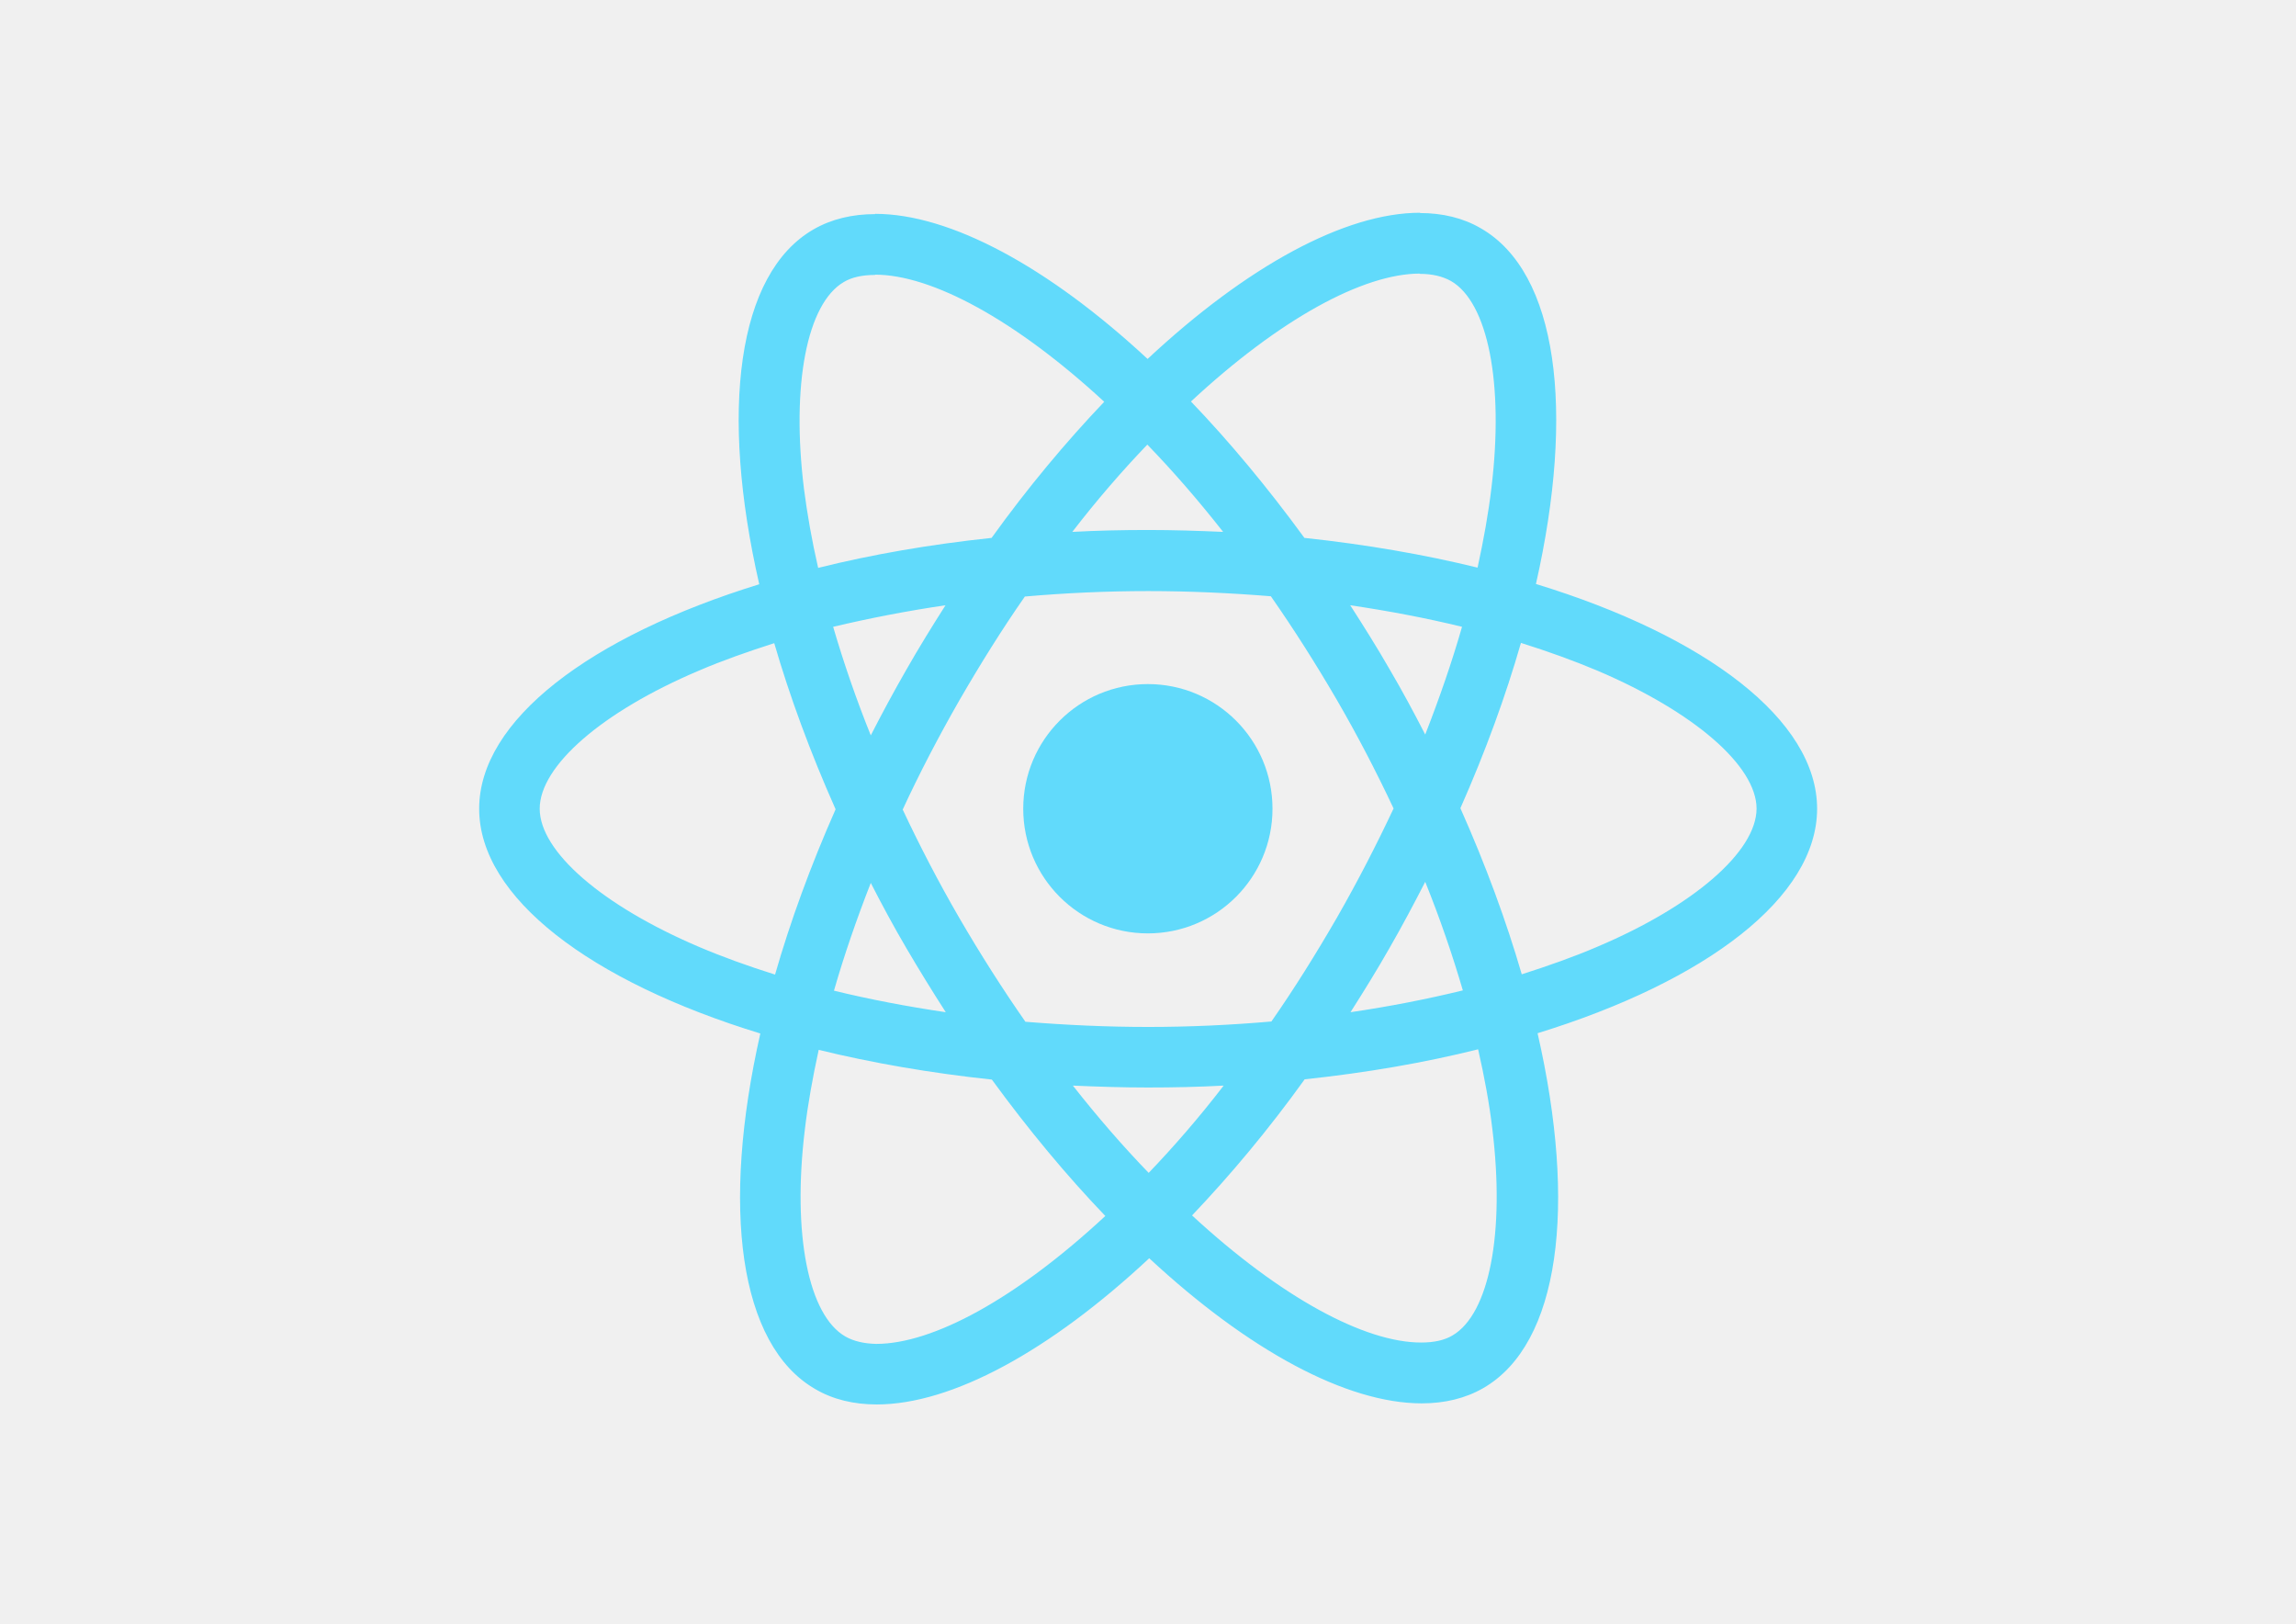
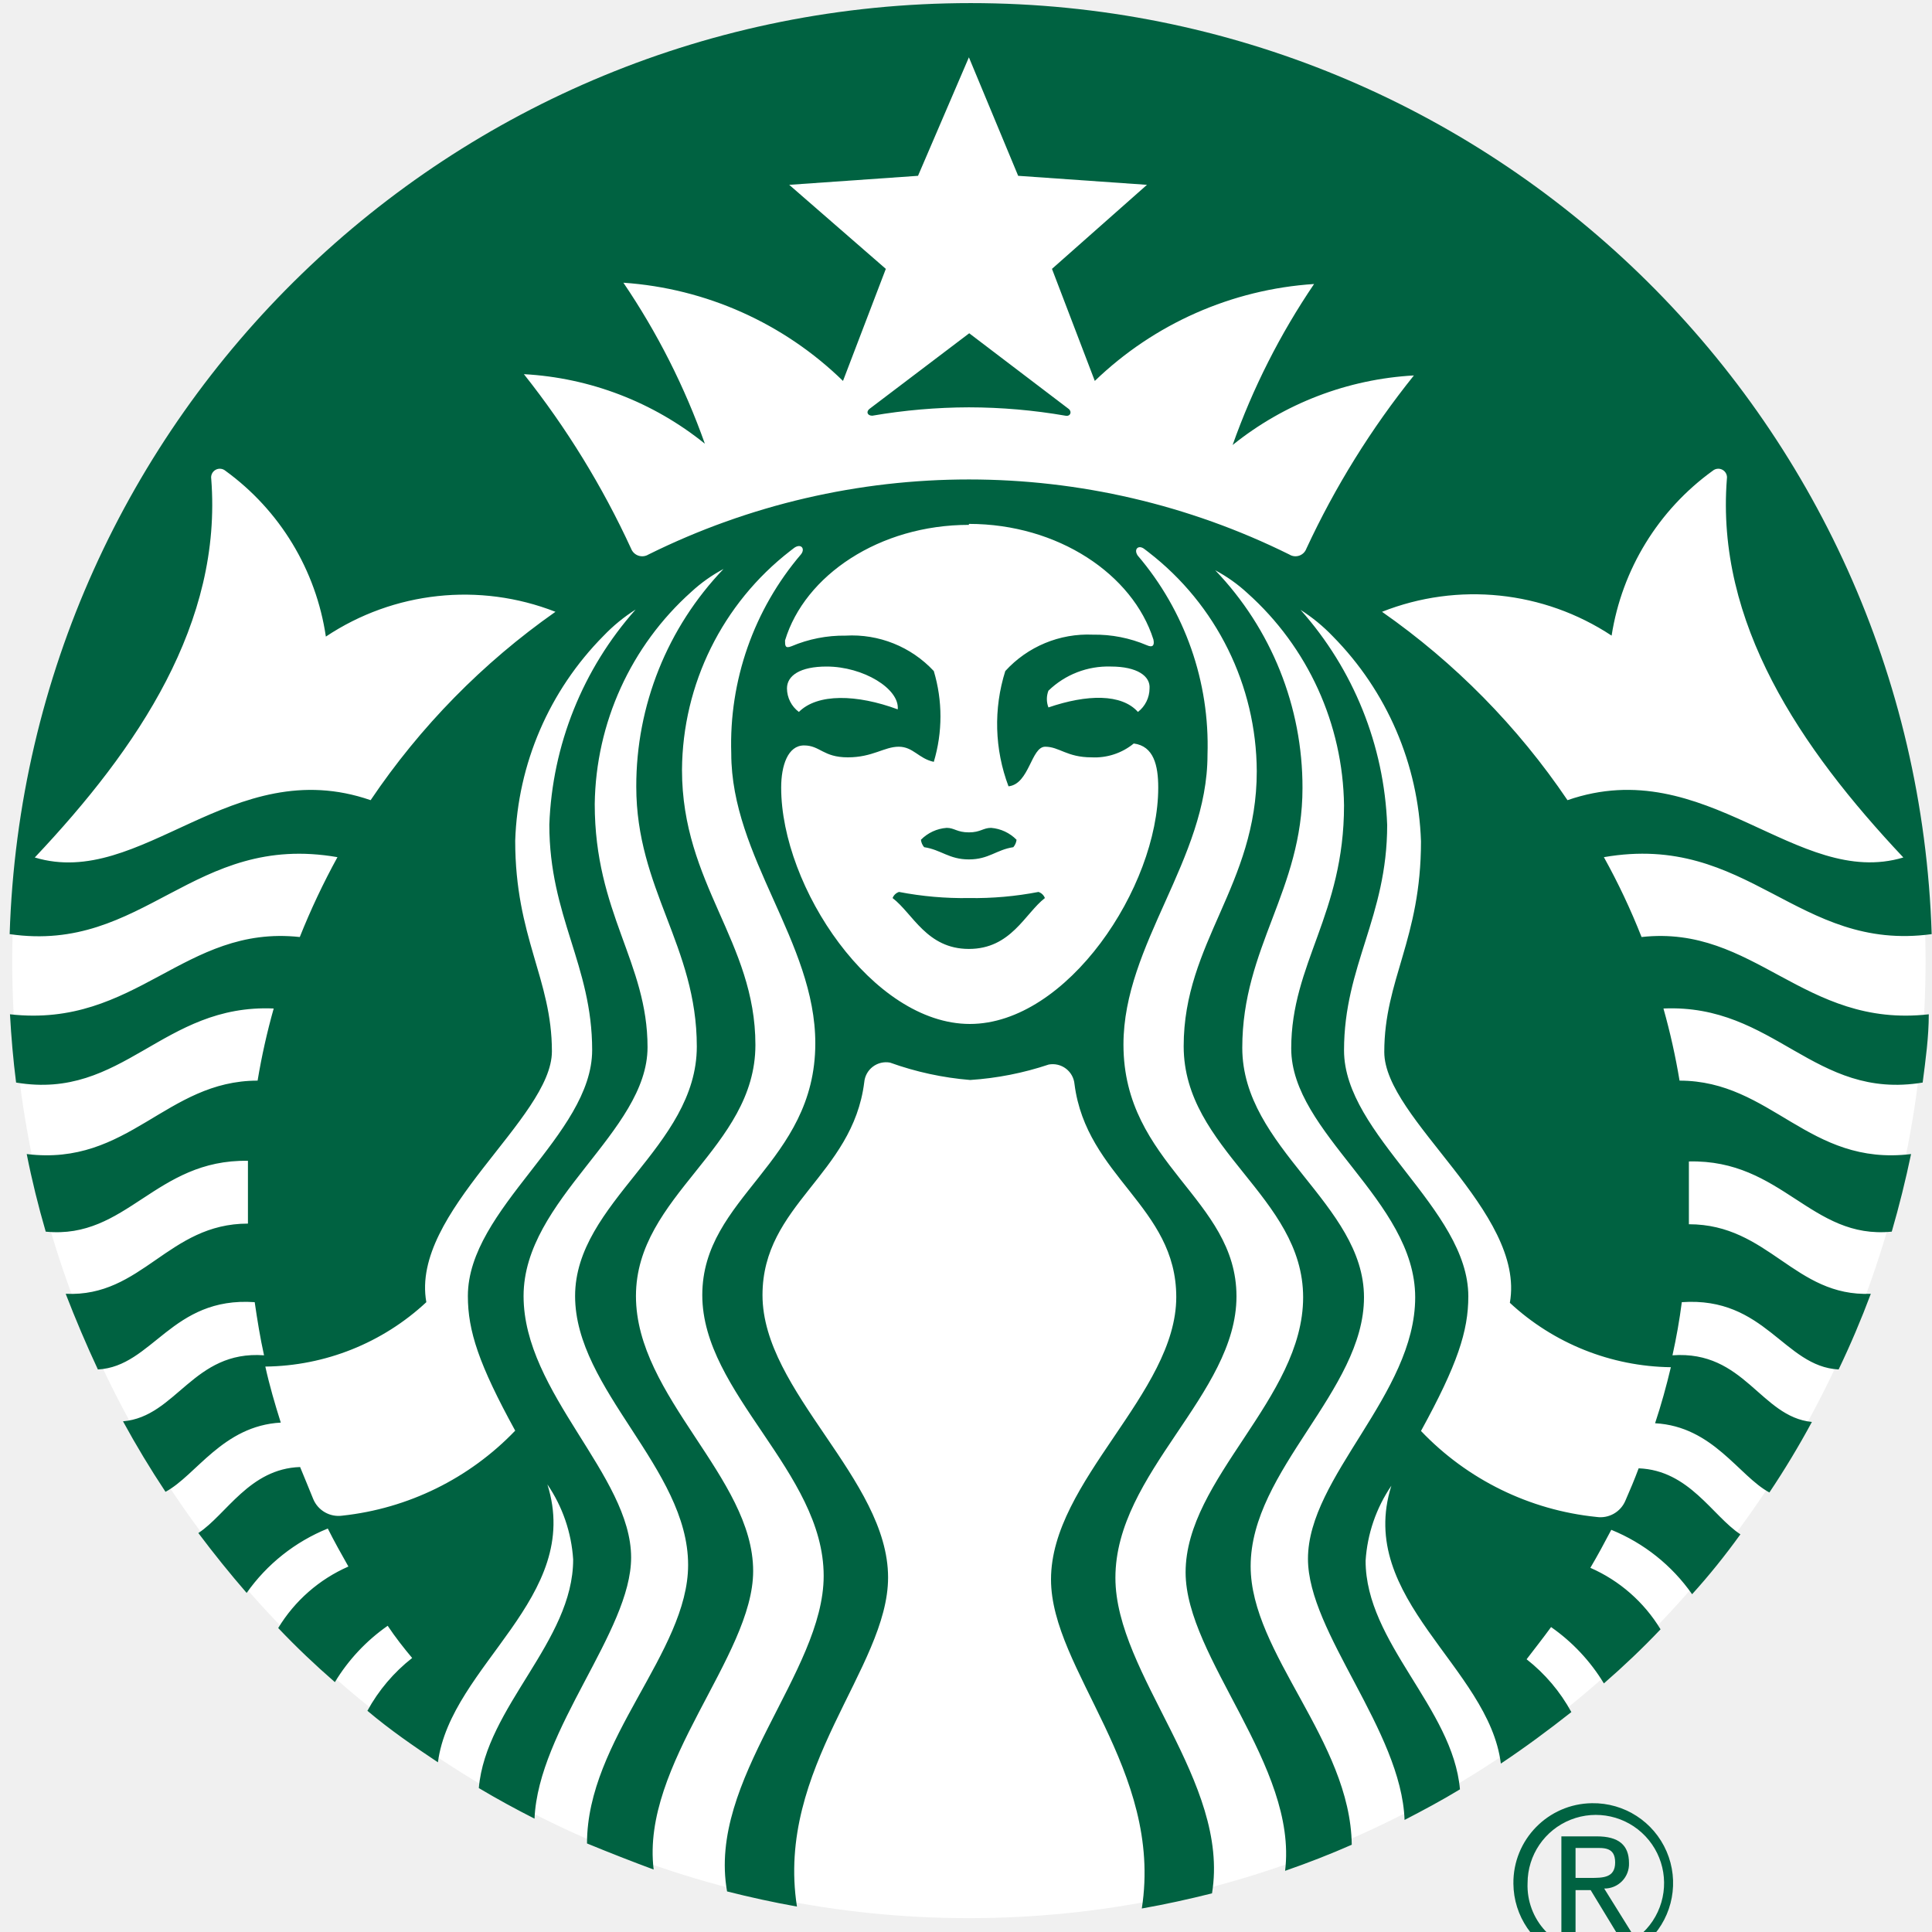
- <svg xmlns="http://www.w3.org/2000/svg" viewBox="0 0 841.9 595.3">
-   <g fill="#61DAFB">
-     <path d="M666.3 296.5c0-32.5-40.7-63.3-103.1-82.4 14.4-63.6 8-114.2-20.2-130.4-6.5-3.8-14.1-5.6-22.4-5.6v22.3c4.6 0 8.3.9 11.4 2.6 13.6 7.8 19.5 37.5 14.9 75.7-1.1 9.4-2.9 19.3-5.1 29.4-19.6-4.8-41-8.5-63.5-10.9-13.5-18.5-27.5-35.3-41.6-50 32.6-30.3 63.2-46.9 84-46.9V78c-27.5 0-63.5 19.6-99.9 53.6-36.4-33.8-72.4-53.2-99.9-53.2v22.3c20.7 0 51.4 16.5 84 46.6-14 14.7-28 31.4-41.3 49.9-22.6 2.4-44 6.1-63.6 11-2.3-10-4-19.7-5.2-29-4.7-38.2 1.1-67.9 14.6-75.8 3-1.8 6.9-2.6 11.5-2.6V78.5c-8.4 0-16 1.8-22.6 5.6-28.1 16.2-34.4 66.7-19.9 130.1-62.2 19.2-102.7 49.9-102.7 82.3 0 32.5 40.7 63.3 103.1 82.4-14.4 63.6-8 114.2 20.2 130.4 6.5 3.8 14.1 5.6 22.5 5.6 27.5 0 63.5-19.6 99.9-53.6 36.4 33.8 72.4 53.2 99.9 53.2 8.4 0 16-1.8 22.6-5.6 28.1-16.2 34.4-66.7 19.9-130.1 62-19.1 102.5-49.9 102.5-82.3zm-130.2-66.7c-3.7 12.9-8.3 26.2-13.5 39.5-4.1-8-8.4-16-13.1-24-4.6-8-9.5-15.8-14.4-23.4 14.2 2.1 27.9 4.7 41 7.9zm-45.8 106.5c-7.8 13.5-15.8 26.3-24.1 38.2-14.9 1.3-30 2-45.2 2-15.1 0-30.2-.7-45-1.9-8.3-11.9-16.4-24.6-24.2-38-7.6-13.1-14.5-26.4-20.8-39.8 6.2-13.4 13.2-26.8 20.7-39.9 7.8-13.5 15.8-26.3 24.1-38.2 14.9-1.3 30-2 45.2-2 15.1 0 30.2.7 45 1.9 8.3 11.9 16.4 24.6 24.2 38 7.6 13.1 14.5 26.4 20.8 39.8-6.3 13.4-13.2 26.8-20.7 39.9zm32.3-13c5.4 13.4 10 26.8 13.8 39.8-13.1 3.2-26.9 5.9-41.2 8 4.9-7.7 9.8-15.6 14.4-23.7 4.6-8 8.9-16.1 13-24.1zM421.2 430c-9.3-9.6-18.6-20.3-27.8-32 9 .4 18.2.7 27.5.7 9.4 0 18.7-.2 27.8-.7-9 11.7-18.3 22.4-27.5 32zm-74.4-58.9c-14.2-2.1-27.9-4.7-41-7.9 3.7-12.9 8.3-26.2 13.5-39.5 4.1 8 8.4 16 13.1 24 4.7 8 9.5 15.8 14.4 23.4zM420.7 163c9.3 9.6 18.6 20.3 27.8 32-9-.4-18.2-.7-27.5-.7-9.4 0-18.7.2-27.8.7 9-11.7 18.3-22.4 27.5-32zm-74 58.9c-4.9 7.7-9.8 15.6-14.4 23.7-4.6 8-8.9 16-13 24-5.4-13.4-10-26.8-13.8-39.8 13.1-3.1 26.9-5.8 41.2-7.9zm-90.5 125.2c-35.4-15.1-58.3-34.9-58.3-50.6 0-15.7 22.9-35.6 58.3-50.6 8.6-3.7 18-7 27.7-10.1 5.7 19.6 13.2 40 22.5 60.9-9.2 20.8-16.6 41.1-22.2 60.6-9.9-3.1-19.3-6.5-28-10.2zM310 490c-13.6-7.8-19.5-37.5-14.9-75.7 1.1-9.4 2.9-19.3 5.1-29.4 19.6 4.8 41 8.5 63.5 10.9 13.5 18.5 27.5 35.3 41.6 50-32.6 30.3-63.2 46.9-84 46.9-4.5-.1-8.3-1-11.3-2.7zm237.2-76.2c4.7 38.2-1.1 67.9-14.6 75.8-3 1.8-6.9 2.6-11.5 2.6-20.7 0-51.4-16.5-84-46.6 14-14.7 28-31.4 41.3-49.9 22.6-2.4 44-6.1 63.6-11 2.3 10.1 4.1 19.8 5.2 29.1zm38.5-66.7c-8.6 3.7-18 7-27.7 10.1-5.7-19.6-13.2-40-22.5-60.9 9.2-20.8 16.6-41.1 22.2-60.6 9.9 3.1 19.3 6.5 28.1 10.2 35.4 15.1 58.3 34.9 58.3 50.6-.1 15.7-23 35.6-58.4 50.6zM320.8 78.4z" />
-     <circle cx="420.9" cy="296.5" r="45.7" />
-     <path d="M520.5 78.1z" />
-   </g>
+ <svg xmlns="http://www.w3.org/2000/svg" width="60" height="60" viewBox="0 0 60 60" version="1.1">
+   <defs>
+     <style>.cls-1{fill:#fff;}.cls-2{fill:#006241;}</style>
+   </defs>
+   <circle class="cls-1" cx="30.09" cy="29.86" r="29.71" />
+   <path class="cls-2" d="M33.09,12.91a17.74,17.74,0,0,0-3-.26,18,18,0,0,0-3,.26c-.15,0-.2-.12-.09-.21l3.1-2.35,3.09,2.35C33.3,12.79,33.24,12.94,33.09,12.91ZM27.92,27.7a.32.32,0,0,0-.2.19c.63.48,1.06,1.58,2.37,1.58s1.74-1.1,2.36-1.58a.32.32,0,0,0-.2-.19,10.54,10.54,0,0,1-2.16.19A10.59,10.59,0,0,1,27.92,27.7Zm2.17-1.85c-.37,0-.45-.14-.69-.14a1.25,1.25,0,0,0-.8.37.43.43,0,0,0,.1.23c.53.08.77.38,1.39.38s.85-.3,1.38-.38a.43.43,0,0,0,.1-.23,1.25,1.25,0,0,0-.79-.37C30.53,25.71,30.45,25.85,30.09,25.85ZM59.9,31.5c0,.71-.1,1.42-.19,2.12-3.38.56-4.59-2.45-8.05-2.3a20.77,20.77,0,0,1,.5,2.24c2.86,0,4,2.67,7.19,2.28-.17.81-.37,1.62-.6,2.41-2.51.25-3.4-2.25-6.3-2.18,0,.42,0,.83,0,1.25,0,.24,0,.47,0,.7,2.48,0,3.28,2.26,5.65,2.16-.3.8-.63,1.58-1,2.35-1.7-.09-2.28-2.27-4.87-2.09-.07.55-.17,1.11-.29,1.65,2.24-.16,2.73,1.91,4.33,2.07q-.61,1.13-1.32,2.19C54,45.84,53.2,44.3,51.4,44.2c.19-.57.35-1.15.49-1.74a7.49,7.49,0,0,1-5-2c.5-2.83-3.9-5.71-3.9-7.79,0-2.25,1.14-3.5,1.14-6.54a9.51,9.51,0,0,0-2.74-6.37,5.38,5.38,0,0,0-1-.82,10.65,10.65,0,0,1,2.69,6.68c0,2.86-1.34,4.37-1.34,7s3.86,4.92,3.86,7.64c0,1.08-.34,2.12-1.47,4.18a8.75,8.75,0,0,0,5.45,2.67.84.84,0,0,0,.9-.51c.14-.32.28-.65.41-1,1.57.06,2.29,1.48,3.16,2.05q-.72,1-1.5,1.86a5.67,5.67,0,0,0-2.51-2c-.21.4-.42.79-.65,1.18a4.8,4.8,0,0,1,2.18,1.91c-.56.59-1.15,1.15-1.76,1.68a5.79,5.79,0,0,0-1.64-1.75c-.24.33-.5.66-.76,1a5.33,5.33,0,0,1,1.39,1.64c-.71.56-1.44,1.1-2.19,1.6-.37-3-4.51-5.11-3.4-8.63a4.66,4.66,0,0,0-.8,2.33c0,2.55,2.71,4.57,2.93,7.1-.56.34-1.14.65-1.72.95-.1-2.78-3-5.82-3-8.11,0-2.55,3.33-5.11,3.33-8.12s-3.85-5.09-3.85-7.73,1.64-4.16,1.64-7.55a9,9,0,0,0-3-6.59,4.78,4.78,0,0,0-1-.71,9.74,9.74,0,0,1,2.71,6.76c0,3.18-1.87,4.95-1.87,8.07s3.78,4.85,3.78,7.75-3.52,5.36-3.52,8.35c0,2.71,3.1,5.42,3.14,8.65q-1,.44-2.07.81c.4-3.26-3.09-6.62-3.09-9.27,0-2.91,3.65-5.4,3.65-8.54s-3.71-4.58-3.71-7.8,2.27-5,2.27-8.54a8.64,8.64,0,0,0-3.36-6.8l-.13-.1c-.18-.14-.34,0-.21.2a9.08,9.08,0,0,1,2.17,6.19c0,3.25-2.61,5.88-2.61,9,0,3.72,3.51,4.78,3.51,7.82S34.64,45.74,34.64,49c0,3,3.57,6.33,3,9.8-.72.18-1.44.34-2.18.47.67-4.31-2.82-7.41-2.82-10.22,0-3.06,3.89-5.78,3.89-8.77,0-2.81-2.79-3.73-3.16-6.61a.68.68,0,0,0-.8-.61,9.68,9.68,0,0,1-2.44.48A9.68,9.68,0,0,1,27.64,33a.68.68,0,0,0-.8.61c-.36,2.88-3.16,3.8-3.16,6.61,0,3,3.9,5.71,3.9,8.77,0,2.81-3.5,5.91-2.83,10.22-.73-.13-1.46-.29-2.17-.47-.62-3.47,3-6.8,3-9.8,0-3.23-3.77-5.67-3.77-8.72s3.51-4.1,3.51-7.82c0-3.15-2.61-5.78-2.61-9a9.08,9.08,0,0,1,2.17-6.19c.13-.17,0-.34-.21-.2l-.13.1a8.67,8.67,0,0,0-3.36,6.8c0,3.55,2.28,5.33,2.28,8.54s-3.71,4.67-3.71,7.8,3.64,5.63,3.64,8.54c0,2.65-3.49,6-3.09,9.27q-1-.37-2.07-.81c0-3.23,3.14-5.94,3.14-8.65,0-3-3.51-5.44-3.51-8.35s3.78-4.63,3.78-7.75-1.88-4.89-1.88-8.07a9.74,9.74,0,0,1,2.71-6.76,4.78,4.78,0,0,0-1,.71,9,9,0,0,0-3,6.59c0,3.39,1.64,4.91,1.64,7.55s-3.85,4.72-3.85,7.73,3.34,5.57,3.34,8.12c0,2.29-2.88,5.33-3,8.11-.59-.3-1.16-.61-1.73-.95.22-2.53,2.93-4.55,2.93-7.1A4.66,4.66,0,0,0,17,46.1c1.11,3.52-3,5.6-3.4,8.63-.75-.5-1.48-1-2.19-1.6a5.33,5.33,0,0,1,1.39-1.64c-.26-.31-.52-.64-.76-1a5.79,5.79,0,0,0-1.64,1.75c-.61-.53-1.2-1.09-1.76-1.68a4.8,4.8,0,0,1,2.18-1.91c-.22-.39-.44-.78-.64-1.18a5.7,5.7,0,0,0-2.52,2q-.78-.9-1.5-1.86c.87-.57,1.59-2,3.16-2.05.13.32.27.65.41,1a.85.85,0,0,0,.9.51A8.73,8.73,0,0,0,16,44.43c-1.13-2.06-1.47-3.1-1.47-4.18,0-2.72,3.86-5,3.86-7.64s-1.33-4.15-1.33-7a10.64,10.64,0,0,1,2.68-6.68,5.32,5.32,0,0,0-1,.82A9.48,9.48,0,0,0,16,26.11c0,3,1.14,4.29,1.14,6.54,0,2.08-4.4,5-3.9,7.79a7.45,7.45,0,0,1-5,2c.13.59.3,1.17.48,1.74-1.8.1-2.63,1.64-3.58,2.15q-.71-1.07-1.32-2.19C5.48,44,6,41.93,8.2,42.09c-.12-.54-.21-1.1-.29-1.65-2.58-.18-3.17,2-4.87,2.09-.36-.77-.69-1.55-1-2.35C4.42,40.29,5.22,38,7.7,38c0-.23,0-.46,0-.7,0-.42,0-.83,0-1.25C4.82,36,3.94,38.5,1.42,38.25c-.23-.79-.43-1.6-.59-2.41C4,36.23,5.15,33.56,8,33.56a20.77,20.77,0,0,1,.5-2.24c-3.46-.15-4.67,2.86-8,2.3-.09-.7-.15-1.41-.19-2.12,3.93.44,5.4-2.79,9-2.4a22.45,22.45,0,0,1,1.17-2.48c-4.48-.78-6,3-10.18,2.39a29.86,29.86,0,0,1,59.69,0c-4.17.57-5.69-3.17-10.18-2.39a20.77,20.77,0,0,1,1.17,2.48C54.5,28.71,56,31.94,59.9,31.5ZM17.25,19a7.76,7.76,0,0,0-7.13.77A7.76,7.76,0,0,0,7,14.62a.27.27,0,0,0-.44.25c.35,4.47-2.26,8.35-5.48,11.76,3.31,1,6.13-3.27,10.43-1.78A22.52,22.52,0,0,1,17.25,19Zm12.84-2.7c-2.78,0-5.1,1.57-5.71,3.59,0,.16,0,.26.2.18a4.16,4.16,0,0,1,1.68-.33A3.47,3.47,0,0,1,29,20.84a4.91,4.91,0,0,1,0,2.82c-.47-.1-.64-.47-1.09-.47s-.81.33-1.58.33-.86-.37-1.36-.37-.71.62-.71,1.31c0,3.09,2.84,7.34,5.86,7.34s5.85-4.25,5.85-7.34c0-.69-.14-1.29-.76-1.37a1.91,1.91,0,0,1-1.31.43c-.77,0-1-.33-1.44-.33s-.49,1.16-1.14,1.23a5.47,5.47,0,0,1-.1-3.58,3.47,3.47,0,0,1,2.72-1.13,4.1,4.1,0,0,1,1.68.33c.18.08.24,0,.2-.18C35.18,17.84,32.86,16.27,30.09,16.27ZM34.5,20.7a2.66,2.66,0,0,0-1.94.75.72.72,0,0,0,0,.52c1.2-.41,2.27-.43,2.78.14a.93.93,0,0,0,.36-.73C35.73,21,35.32,20.7,34.5,20.7Zm-9.69,1.41c.58-.58,1.8-.55,3.07-.08.06-.64-1.07-1.33-2.21-1.33-.82,0-1.23.28-1.23.68A.92.92,0,0,0,24.81,22.11Zm19.1-10.45a9.85,9.85,0,0,0-5.63,2.16,22,22,0,0,1,2.53-5A10.83,10.83,0,0,0,34,11.83L32.67,8.35l2.95-2.61-4-.28L30.09,1.78,28.51,5.46l-4,.28,3,2.61-1.33,3.48a10.83,10.83,0,0,0-6.82-3.05,22,22,0,0,1,2.53,5,9.79,9.79,0,0,0-5.62-2.16,26.59,26.59,0,0,1,3.33,5.42.37.37,0,0,0,.54.18,22.41,22.41,0,0,1,19.9,0,.36.36,0,0,0,.53-.18A26.2,26.2,0,0,1,43.91,11.66Zm4.77,13.19c4.3-1.49,7.12,2.77,10.43,1.78-3.21-3.41-5.83-7.29-5.48-11.76a.27.27,0,0,0-.44-.25,7.8,7.8,0,0,0-3.14,5.12A7.76,7.76,0,0,0,42.92,19,22.52,22.52,0,0,1,48.68,24.85Z" />
+   <path class="cls-2" d="M49.44,56A2.48,2.48,0,1,1,47,58.5,2.47,2.47,0,0,1,49.44,56Zm0,4.6a2.12,2.12,0,1,0-2-2.12A2.06,2.06,0,0,0,49.44,60.62Zm-.95-3.57h1.1c.68,0,1,.27,1,.83a.76.76,0,0,1-.77.79L50.66,60h-.47L49.4,58.7h-.47V60h-.44Zm.44,1.29h.46c.39,0,.77,0,.77-.48s-.35-.45-.65-.45h-.58Z" />
</svg>
